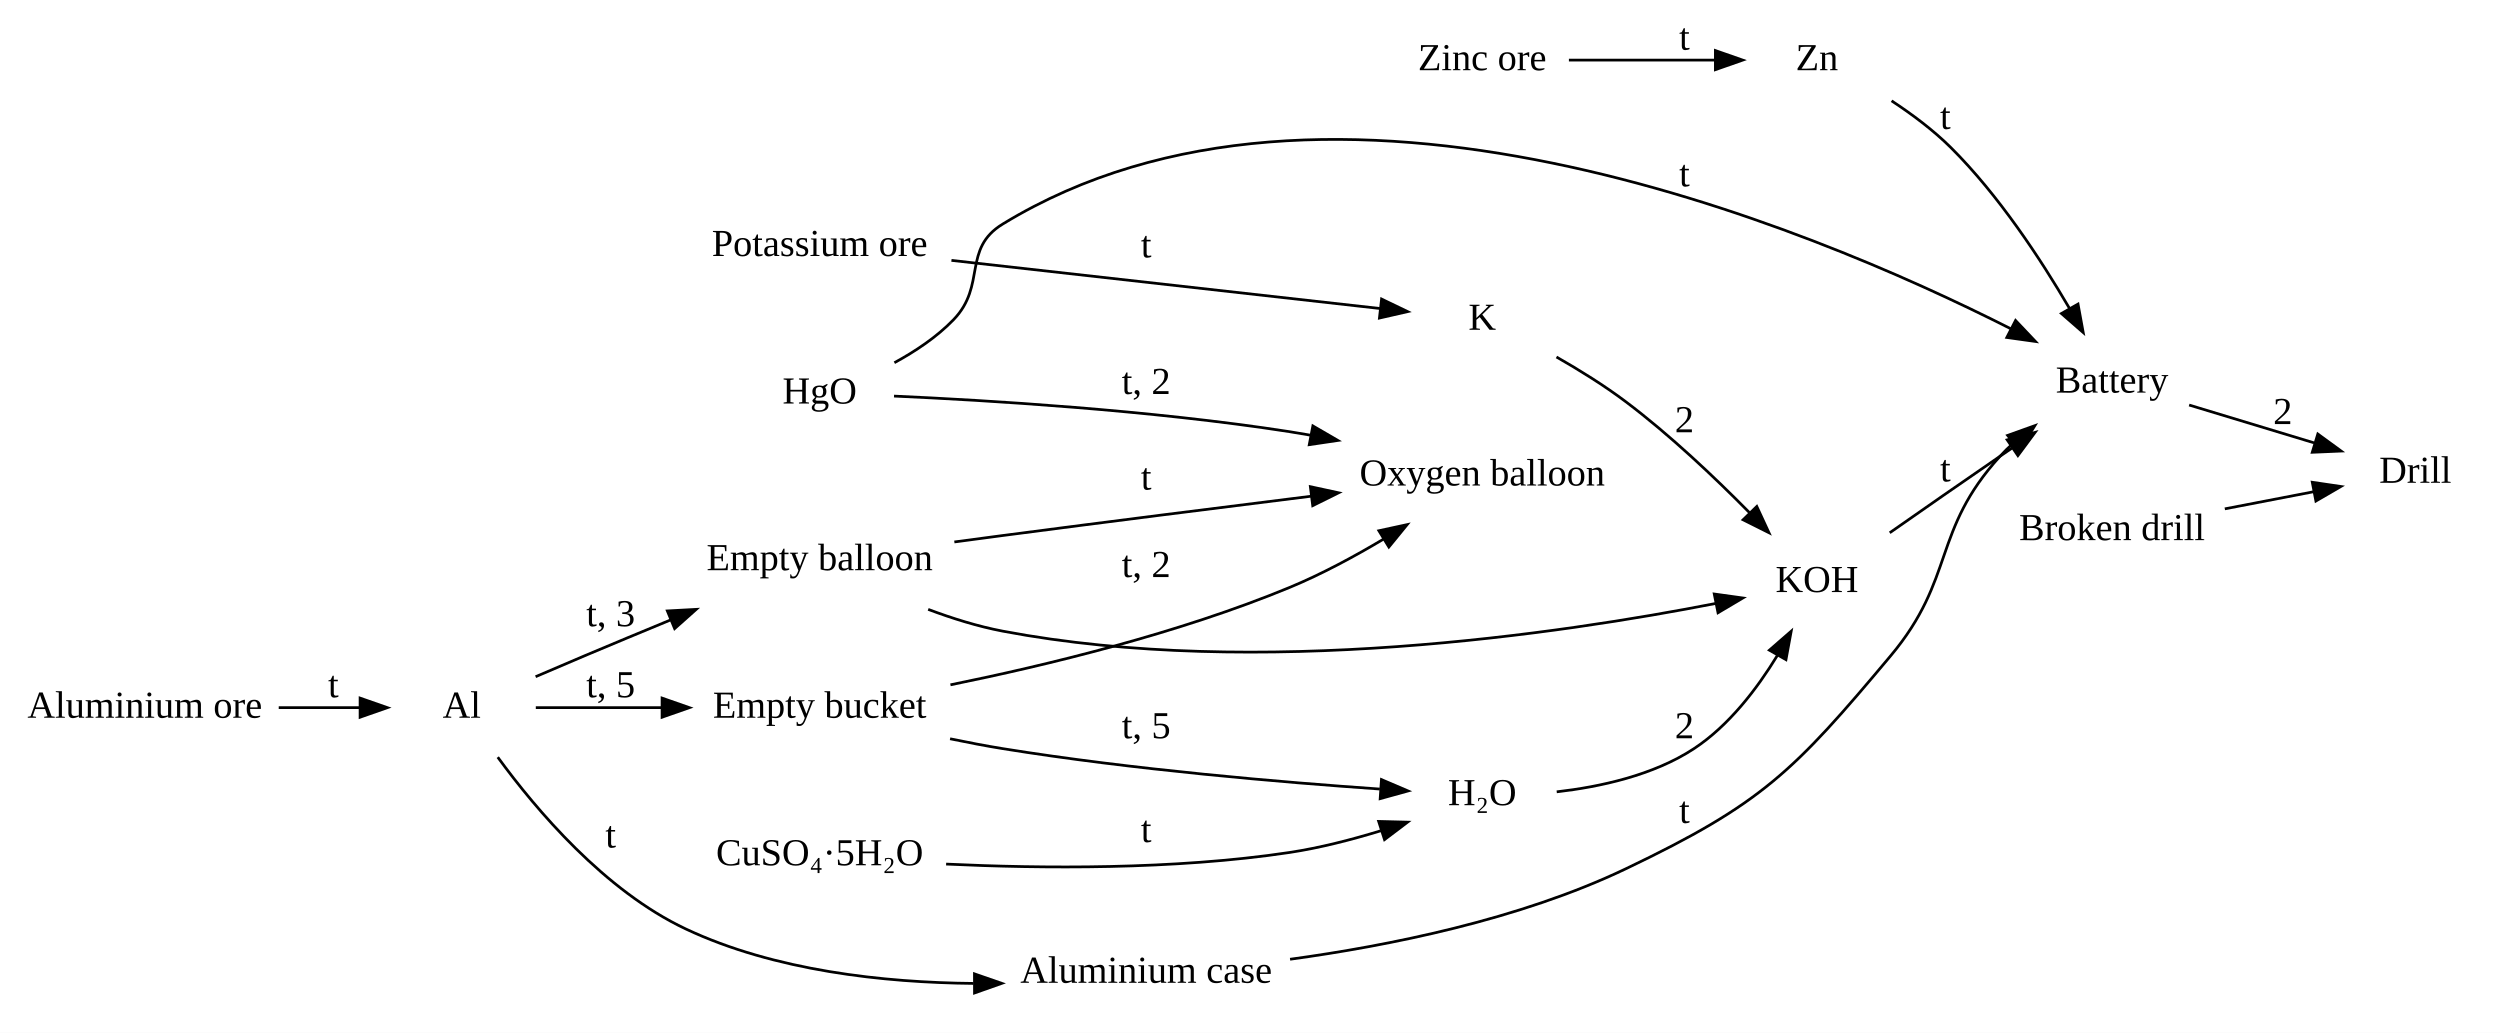
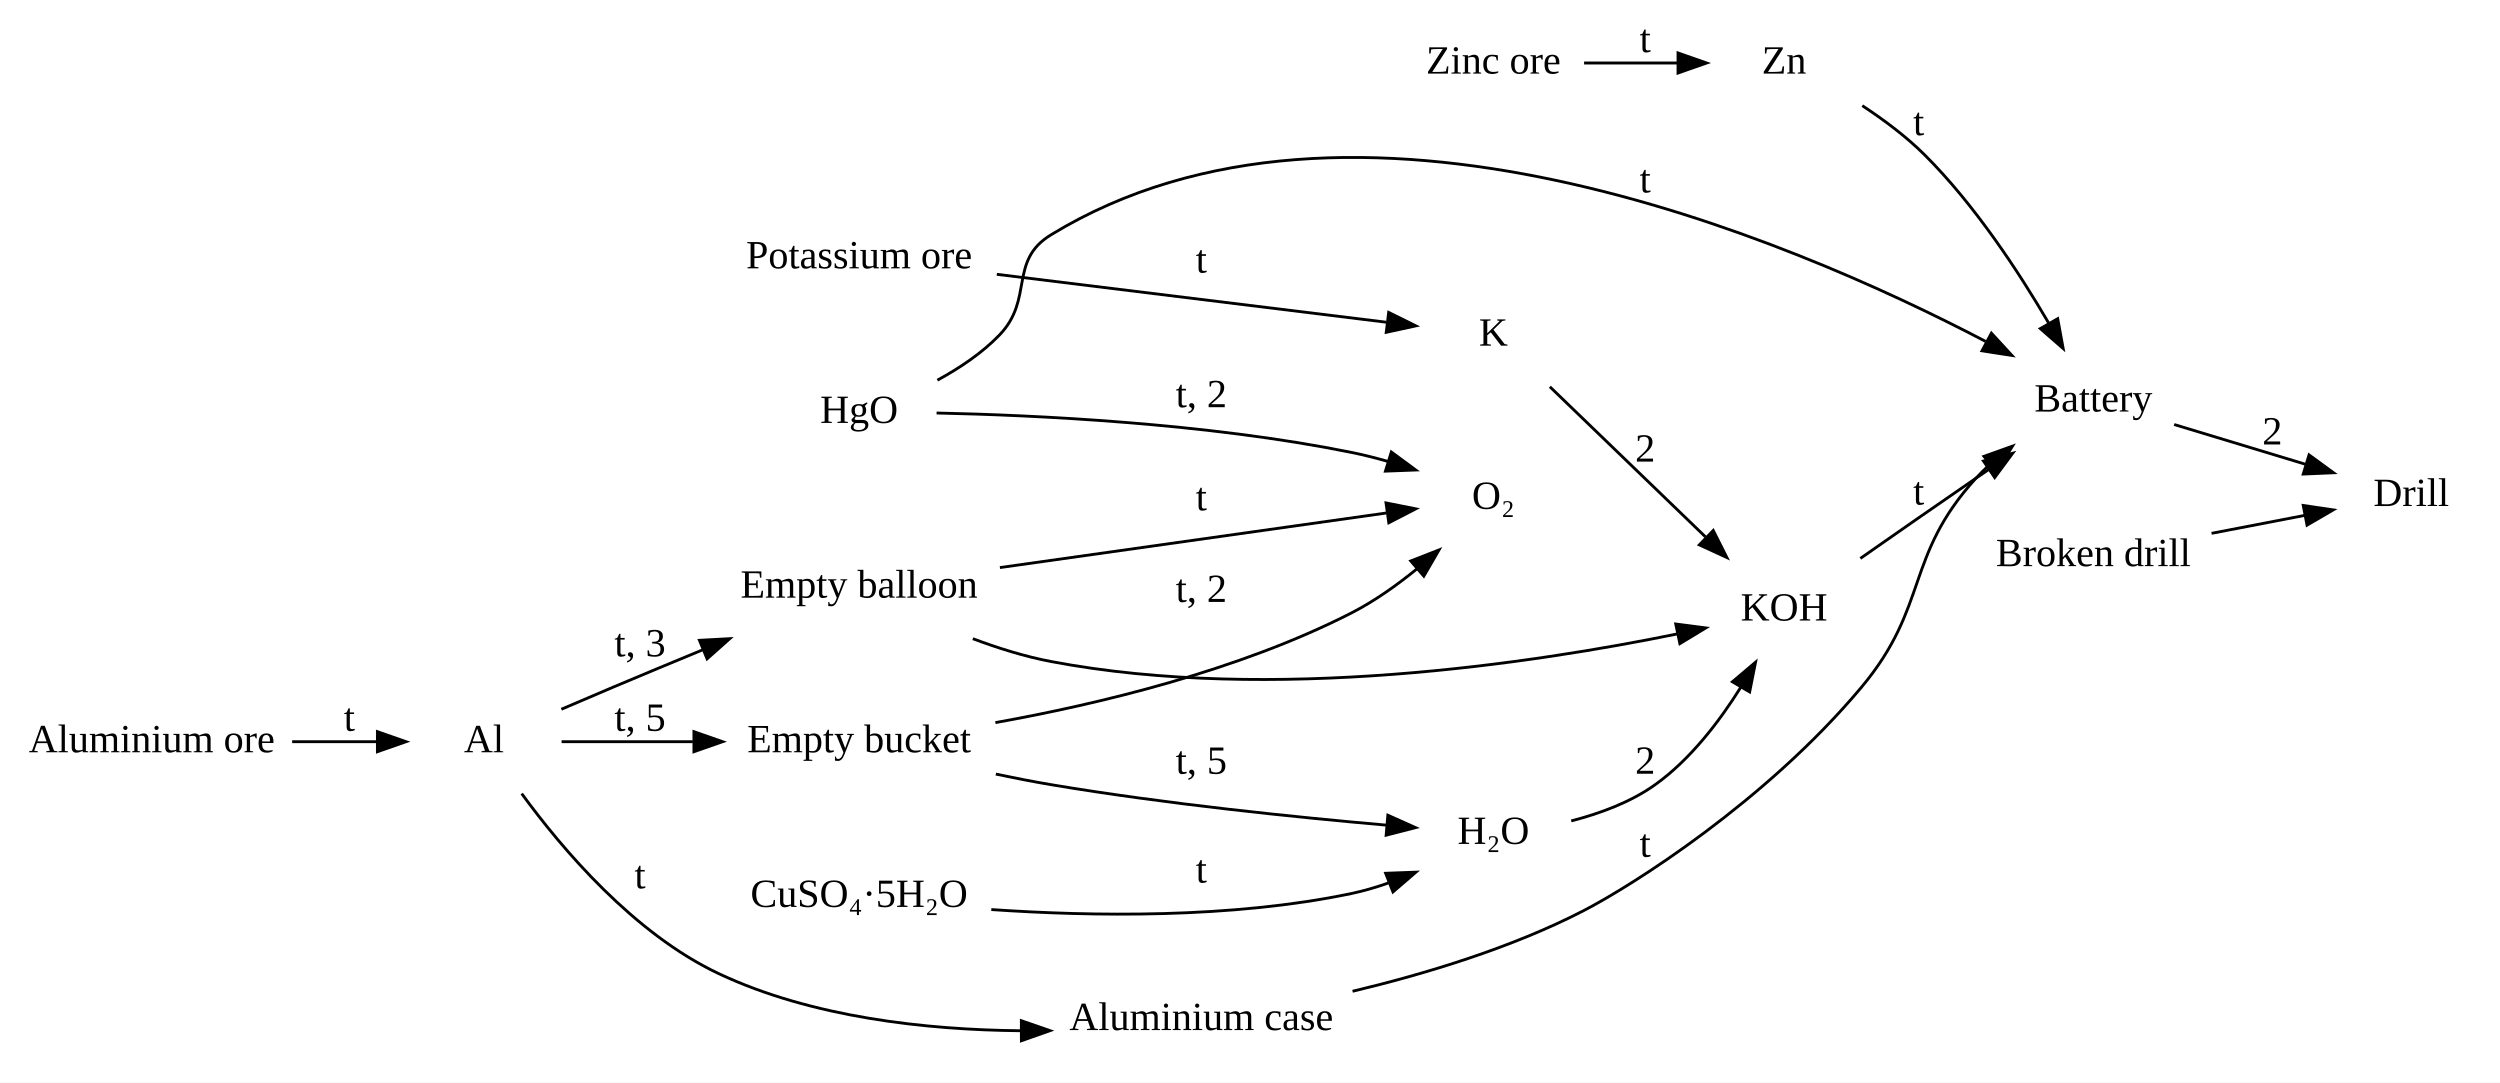
- <svg xmlns="http://www.w3.org/2000/svg" width="915pt" height="378pt" viewBox="0.00 0.00 915.00 378.00">
+ <svg xmlns="http://www.w3.org/2000/svg" width="873pt" height="378pt" viewBox="0.00 0.00 873.00 378.00">
  <g id="graph0" class="graph" transform="scale(1 1) rotate(0) translate(4 374)">
-     <polygon fill="white" stroke="none" points="-4,4 -4,-374 911,-374 911,4 -4,4" />
+     <polygon fill="white" stroke="none" points="-4,4 -4,-374 869,-374 869,4 -4,4" />
    <g id="node1" class="node">
      <text text-anchor="middle" x="49" y="-111.3" font-family="Times New Roman,serif" font-size="14.00">Aluminium ore</text>
    </g>
    <g id="node2" class="node">
      <text text-anchor="middle" x="165" y="-111.3" font-family="Times New Roman,serif" font-size="14.00">Al</text>
    </g>
    <g id="edge1" class="edge">
      <path fill="none" stroke="black" d="M98.016,-115C107.919,-115 118.194,-115 127.603,-115" />
      <polygon fill="black" stroke="black" points="127.792,-118.5 137.792,-115 127.792,-111.5 127.792,-118.5" />
      <text text-anchor="middle" x="118" y="-118.8" font-family="Times New Roman,serif" font-size="14.00">t</text>
    </g>
    <g id="node7" class="node">
      <text text-anchor="middle" x="296" y="-111.3" font-family="Times New Roman,serif" font-size="14.00">Empty bucket</text>
    </g>
    <g id="edge4" class="edge">
      <path fill="none" stroke="black" d="M192.105,-115C205.331,-115 221.943,-115 237.938,-115" />
      <polygon fill="black" stroke="black" points="238.317,-118.5 248.317,-115 238.317,-111.5 238.317,-118.5" />
      <text text-anchor="middle" x="219.5" y="-118.8" font-family="Times New Roman,serif" font-size="14.00">t, 5</text>
    </g>
    <g id="node8" class="node">
      <text text-anchor="middle" x="296" y="-165.3" font-family="Times New Roman,serif" font-size="14.00">Empty balloon</text>
    </g>
    <g id="edge5" class="edge">
      <path fill="none" stroke="black" d="M192.027,-126.326C197.928,-128.87 204.173,-131.543 210,-134 220.132,-138.273 230.969,-142.782 241.395,-147.09" />
      <polygon fill="black" stroke="black" points="240.245,-150.401 250.824,-150.977 242.913,-143.929 240.245,-150.401" />
      <text text-anchor="middle" x="219.5" y="-144.8" font-family="Times New Roman,serif" font-size="14.00">t, 3</text>
    </g>
    <g id="node13" class="node">
      <text text-anchor="middle" x="415.5" y="-14.3" font-family="Times New Roman,serif" font-size="14.00">Aluminium case</text>
    </g>
    <g id="edge11" class="edge">
      <path fill="none" stroke="black" d="M178.176,-96.873C192.247,-77.592 217.316,-47.986 247,-34 279.549,-18.664 319.551,-14.382 352.3,-14.066" />
      <polygon fill="black" stroke="black" points="352.65,-17.567 362.66,-14.094 352.669,-10.567 352.65,-17.567" />
      <text text-anchor="middle" x="219.5" y="-63.8" font-family="Times New Roman,serif" font-size="14.00">t</text>
    </g>
    <g id="node3" class="node">
      <text text-anchor="middle" x="296" y="-280.3" font-family="Times New Roman,serif" font-size="14.00">Potassium ore</text>
    </g>
    <g id="node4" class="node">
-       <text text-anchor="middle" x="538.5" y="-253.3" font-family="Times New Roman,serif" font-size="14.00">K</text>
+       <text text-anchor="middle" x="517.5" y="-253.3" font-family="Times New Roman,serif" font-size="14.00">K</text>
    </g>
    <g id="edge2" class="edge">
-       <path fill="none" stroke="black" d="M344.228,-278.698C390.258,-273.53 459.262,-265.783 501.163,-261.079" />
-       <polygon fill="black" stroke="black" points="501.654,-264.546 511.201,-259.953 500.873,-257.59 501.654,-264.546" />
-       <text text-anchor="middle" x="415.5" y="-279.8" font-family="Times New Roman,serif" font-size="14.00">t</text>
+       <path fill="none" stroke="black" d="M344.088,-278.208C384.79,-273.201 442.782,-266.068 480.034,-261.486" />
+       <polygon fill="black" stroke="black" points="480.924,-264.903 490.422,-260.208 480.07,-257.955 480.924,-264.903" />
+       <text text-anchor="middle" x="415.5" y="-278.8" font-family="Times New Roman,serif" font-size="14.00">t</text>
    </g>
    <g id="node15" class="node">
-       <text text-anchor="middle" x="661" y="-157.3" font-family="Times New Roman,serif" font-size="14.00">KOH</text>
+       <text text-anchor="middle" x="619" y="-157.3" font-family="Times New Roman,serif" font-size="14.00">KOH</text>
    </g>
    <g id="edge16" class="edge">
-       <path fill="none" stroke="black" d="M565.669,-243.343C574.03,-238.568 583.147,-232.912 591,-227 607.163,-214.832 623.598,-199.265 636.371,-186.306" />
-       <polygon fill="black" stroke="black" points="638.987,-188.636 643.439,-179.022 633.963,-183.761 638.987,-188.636" />
-       <text text-anchor="middle" x="612.5" y="-215.8" font-family="Times New Roman,serif" font-size="14.00">2</text>
+       <path fill="none" stroke="black" d="M537.215,-238.943C552.544,-224.154 574.418,-203.049 591.539,-186.53" />
+       <polygon fill="black" stroke="black" points="594.264,-188.764 599.03,-179.302 589.404,-183.727 594.264,-188.764" />
+       <text text-anchor="middle" x="570.5" y="-212.8" font-family="Times New Roman,serif" font-size="14.00">2</text>
    </g>
    <g id="node5" class="node">
-       <text text-anchor="middle" x="538.5" y="-348.3" font-family="Times New Roman,serif" font-size="14.00">Zinc ore</text>
+       <text text-anchor="middle" x="517.5" y="-348.3" font-family="Times New Roman,serif" font-size="14.00">Zinc ore</text>
    </g>
    <g id="node6" class="node">
-       <text text-anchor="middle" x="661" y="-348.3" font-family="Times New Roman,serif" font-size="14.00">Zn</text>
+       <text text-anchor="middle" x="619" y="-348.3" font-family="Times New Roman,serif" font-size="14.00">Zn</text>
    </g>
    <g id="edge3" class="edge">
-       <path fill="none" stroke="black" d="M570.219,-352C586.503,-352 606.61,-352 623.666,-352" />
-       <polygon fill="black" stroke="black" points="623.829,-355.5 633.829,-352 623.829,-348.5 623.829,-355.5" />
-       <text text-anchor="middle" x="612.5" y="-355.8" font-family="Times New Roman,serif" font-size="14.00">t</text>
+       <path fill="none" stroke="black" d="M549.165,-352C559.443,-352 571.002,-352 581.671,-352" />
+       <polygon fill="black" stroke="black" points="581.963,-355.5 591.963,-352 581.963,-348.5 581.963,-355.5" />
+       <text text-anchor="middle" x="570.5" y="-355.8" font-family="Times New Roman,serif" font-size="14.00">t</text>
    </g>
    <g id="node14" class="node">
-       <text text-anchor="middle" x="769" y="-230.3" font-family="Times New Roman,serif" font-size="14.00">Battery</text>
+       <text text-anchor="middle" x="727" y="-230.3" font-family="Times New Roman,serif" font-size="14.00">Battery</text>
    </g>
    <g id="edge14" class="edge">
-       <path fill="none" stroke="black" d="M688.312,-337.103C695.779,-332.199 703.609,-326.357 710,-320 727.505,-302.588 742.896,-279.16 753.416,-261.154" />
-       <polygon fill="black" stroke="black" points="756.555,-262.715 758.459,-252.292 750.471,-259.252 756.555,-262.715" />
-       <text text-anchor="middle" x="708" y="-326.8" font-family="Times New Roman,serif" font-size="14.00">t</text>
+       <path fill="none" stroke="black" d="M646.312,-337.103C653.779,-332.199 661.609,-326.357 668,-320 685.505,-302.588 700.896,-279.16 711.416,-261.154" />
+       <polygon fill="black" stroke="black" points="714.555,-262.715 716.459,-252.292 708.471,-259.252 714.555,-262.715" />
+       <text text-anchor="middle" x="666" y="-326.8" font-family="Times New Roman,serif" font-size="14.00">t</text>
    </g>
    <g id="node10" class="node">
-       <text text-anchor="middle" x="538.5" y="-196.3" font-family="Times New Roman,serif" font-size="14.00">Oxygen balloon</text>
+       <text text-anchor="middle" x="517.5" y="-196.3" font-family="Times New Roman,serif" font-size="14.00">O₂</text>
    </g>
    <g id="edge8" class="edge">
-       <path fill="none" stroke="black" d="M343.864,-123.352C378.886,-130.472 427.496,-142.236 468,-159 479.63,-163.813 491.656,-170.298 502.369,-176.688" />
-       <polygon fill="black" stroke="black" points="500.667,-179.75 511.022,-181.995 504.327,-173.783 500.667,-179.75" />
-       <text text-anchor="middle" x="415.5" y="-162.8" font-family="Times New Roman,serif" font-size="14.00">t, 2</text>
+       <path fill="none" stroke="black" d="M343.592,-121.662C379.128,-128.043 428.521,-139.773 468,-160 475.959,-164.078 483.792,-169.643 490.764,-175.326" />
+       <polygon fill="black" stroke="black" points="488.64,-178.115 498.509,-181.969 493.197,-172.802 488.64,-178.115" />
+       <text text-anchor="middle" x="415.5" y="-163.8" font-family="Times New Roman,serif" font-size="14.00">t, 2</text>
    </g>
    <g id="node11" class="node">
-       <text text-anchor="middle" x="538.5" y="-79.3" font-family="Times New Roman,serif" font-size="14.00">H₂O</text>
+       <text text-anchor="middle" x="517.5" y="-79.3" font-family="Times New Roman,serif" font-size="14.00">H₂O</text>
    </g>
    <g id="edge9" class="edge">
-       <path fill="none" stroke="black" d="M343.729,-103.612C350.178,-102.266 356.736,-101.013 363,-100 410.382,-92.339 465.601,-87.666 501.024,-85.206" />
-       <polygon fill="black" stroke="black" points="501.608,-88.675 511.351,-84.513 501.14,-81.691 501.608,-88.675" />
+       <path fill="none" stroke="black" d="M343.742,-103.689C350.189,-102.331 356.743,-101.054 363,-100 402.907,-93.277 449.117,-88.572 480.324,-85.843" />
+       <polygon fill="black" stroke="black" points="480.635,-89.329 490.302,-84.993 480.041,-82.354 480.635,-89.329" />
      <text text-anchor="middle" x="415.5" y="-103.8" font-family="Times New Roman,serif" font-size="14.00">t, 5</text>
    </g>
    <g id="edge7" class="edge">
-       <path fill="none" stroke="black" d="M345.294,-175.643C351.256,-176.446 357.267,-177.248 363,-178 400.452,-182.914 442.454,-188.216 475.865,-192.384" />
-       <polygon fill="black" stroke="black" points="475.587,-195.876 485.943,-193.639 476.452,-188.93 475.587,-195.876" />
-       <text text-anchor="middle" x="415.5" y="-194.8" font-family="Times New Roman,serif" font-size="14.00">t</text>
+       <path fill="none" stroke="black" d="M345.17,-175.803C385.831,-181.546 443.164,-189.643 480.084,-194.857" />
+       <polygon fill="black" stroke="black" points="479.994,-198.379 490.386,-196.312 480.973,-191.448 479.994,-198.379" />
+       <text text-anchor="middle" x="415.5" y="-195.8" font-family="Times New Roman,serif" font-size="14.00">t</text>
    </g>
    <g id="edge18" class="edge">
-       <path fill="none" stroke="black" d="M335.716,-150.971C344.503,-147.668 353.926,-144.723 363,-143 455.926,-125.356 567.861,-142.16 624.073,-153.161" />
-       <polygon fill="black" stroke="black" points="623.41,-156.597 633.904,-155.138 624.79,-149.735 623.41,-156.597" />
+       <path fill="none" stroke="black" d="M335.716,-150.971C344.503,-147.668 353.926,-144.723 363,-143 439.935,-128.392 531.958,-142.473 581.72,-152.634" />
+       <polygon fill="black" stroke="black" points="581.17,-156.095 591.677,-154.731 582.613,-149.245 581.17,-156.095" />
    </g>
    <g id="node9" class="node">
      <text text-anchor="middle" x="296" y="-226.3" font-family="Times New Roman,serif" font-size="14.00">HgO</text>
    </g>
    <g id="edge6" class="edge">
-       <path fill="none" stroke="black" d="M323.211,-229.032C356.888,-227.518 417.078,-223.904 468,-216 470.516,-215.61 473.076,-215.179 475.657,-214.716" />
-       <polygon fill="black" stroke="black" points="476.505,-218.117 485.666,-212.795 475.186,-211.243 476.505,-218.117" />
-       <text text-anchor="middle" x="415.5" y="-229.8" font-family="Times New Roman,serif" font-size="14.00">t, 2</text>
+       <path fill="none" stroke="black" d="M323.051,-229.777C356.811,-229.054 417.352,-226.276 468,-216 472.155,-215.157 476.449,-214.071 480.686,-212.862" />
+       <polygon fill="black" stroke="black" points="481.852,-216.165 490.377,-209.874 479.789,-209.476 481.852,-216.165" />
+       <text text-anchor="middle" x="415.5" y="-231.8" font-family="Times New Roman,serif" font-size="14.00">t, 2</text>
    </g>
    <g id="edge12" class="edge">
-       <path fill="none" stroke="black" d="M323.344,-241.245C330.982,-245.396 338.897,-250.665 345,-257 357.136,-269.598 348.068,-282.889 363,-292 482.199,-364.736 657.163,-291.555 731.949,-253.672" />
-       <polygon fill="black" stroke="black" points="733.695,-256.71 740.983,-249.019 730.49,-250.487 733.695,-256.71" />
-       <text text-anchor="middle" x="612.5" y="-305.8" font-family="Times New Roman,serif" font-size="14.00">t</text>
+       <path fill="none" stroke="black" d="M323.344,-241.245C330.982,-245.396 338.897,-250.665 345,-257 357.136,-269.598 348.068,-282.889 363,-292 467.843,-355.976 620.196,-290.987 689.378,-254.777" />
+       <polygon fill="black" stroke="black" points="691.396,-257.667 698.575,-249.875 688.104,-251.49 691.396,-257.667" />
+       <text text-anchor="middle" x="570.5" y="-306.8" font-family="Times New Roman,serif" font-size="14.00">t</text>
    </g>
    <g id="edge17" class="edge">
-       <path fill="none" stroke="black" d="M565.758,-84.191C581.431,-85.977 601.114,-90.198 616,-100 628.775,-108.412 639.072,-121.898 646.483,-134.053" />
-       <polygon fill="black" stroke="black" points="643.584,-136.033 651.582,-142.982 649.663,-132.563 643.584,-136.033" />
-       <text text-anchor="middle" x="612.5" y="-103.8" font-family="Times New Roman,serif" font-size="14.00">2</text>
+       <path fill="none" stroke="black" d="M544.671,-87.335C554.516,-89.871 565.398,-93.838 574,-100 586.266,-108.786 596.423,-122.068 603.876,-133.997" />
+       <polygon fill="black" stroke="black" points="600.947,-135.92 609.039,-142.759 606.978,-132.366 600.947,-135.92" />
+       <text text-anchor="middle" x="570.5" y="-103.8" font-family="Times New Roman,serif" font-size="14.00">2</text>
    </g>
    <g id="node12" class="node">
      <text text-anchor="middle" x="296" y="-57.3" font-family="Times New Roman,serif" font-size="14.00">CuSO₄·5H₂O</text>
    </g>
    <g id="edge10" class="edge">
-       <path fill="none" stroke="black" d="M342.278,-57.747C376.906,-56.107 425.727,-55.627 468,-62 479.051,-63.666 490.784,-66.697 501.401,-69.948" />
-       <polygon fill="black" stroke="black" points="500.588,-73.363 511.179,-73.094 502.732,-66.699 500.588,-73.363" />
+       <path fill="none" stroke="black" d="M342.168,-56.381C376.949,-53.993 426.019,-53.173 468,-62 472.243,-62.892 476.571,-64.17 480.81,-65.662" />
+       <polygon fill="black" stroke="black" points="479.866,-69.051 490.453,-69.447 482.423,-62.535 479.866,-69.051" />
      <text text-anchor="middle" x="415.5" y="-65.8" font-family="Times New Roman,serif" font-size="14.00">t</text>
    </g>
    <g id="edge15" class="edge">
-       <path fill="none" stroke="black" d="M468.164,-22.912C504.012,-27.81 552.116,-37.416 591,-56 640.913,-79.855 652.472,-91.596 688,-134 711.76,-162.358 703.077,-179.659 728,-207 729.513,-208.66 731.149,-210.269 732.863,-211.818" />
-       <polygon fill="black" stroke="black" points="730.786,-214.64 740.761,-218.212 735.191,-209.2 730.786,-214.64" />
-       <text text-anchor="middle" x="612.5" y="-72.8" font-family="Times New Roman,serif" font-size="14.00">t</text>
+       <path fill="none" stroke="black" d="M468.309,-27.843C493.547,-33.871 523.808,-42.98 549,-56 565.803,-64.684 612.683,-94.201 646,-134 669.748,-162.368 661.077,-179.659 686,-207 687.513,-208.66 689.149,-210.269 690.863,-211.818" />
+       <polygon fill="black" stroke="black" points="688.786,-214.64 698.761,-218.212 693.191,-209.2 688.786,-214.64" />
+       <text text-anchor="middle" x="570.5" y="-74.8" font-family="Times New Roman,serif" font-size="14.00">t</text>
    </g>
    <g id="node17" class="node">
-       <text text-anchor="middle" x="880" y="-197.3" font-family="Times New Roman,serif" font-size="14.00">Drill</text>
+       <text text-anchor="middle" x="838" y="-197.3" font-family="Times New Roman,serif" font-size="14.00">Drill</text>
    </g>
    <g id="edge20" class="edge">
-       <path fill="none" stroke="black" d="M797.224,-225.758C811.057,-221.57 828.049,-216.426 842.953,-211.913" />
-       <polygon fill="black" stroke="black" points="844.317,-215.157 852.873,-208.91 842.288,-208.458 844.317,-215.157" />
-       <text text-anchor="middle" x="831.5" y="-218.8" font-family="Times New Roman,serif" font-size="14.00">2</text>
+       <path fill="none" stroke="black" d="M755.224,-225.758C769.057,-221.57 786.049,-216.426 800.953,-211.913" />
+       <polygon fill="black" stroke="black" points="802.317,-215.157 810.873,-208.91 800.288,-208.458 802.317,-215.157" />
+       <text text-anchor="middle" x="789.5" y="-218.8" font-family="Times New Roman,serif" font-size="14.00">2</text>
    </g>
    <g id="edge13" class="edge">
-       <path fill="none" stroke="black" d="M687.64,-179.002C699.836,-187.532 714.64,-197.836 728,-207 729.425,-207.977 730.88,-208.973 732.351,-209.976" />
-       <polygon fill="black" stroke="black" points="730.614,-213.028 740.852,-215.755 734.549,-207.239 730.614,-213.028" />
-       <text text-anchor="middle" x="708" y="-197.8" font-family="Times New Roman,serif" font-size="14.00">t</text>
+       <path fill="none" stroke="black" d="M645.64,-179.002C657.836,-187.532 672.64,-197.836 686,-207 687.425,-207.977 688.88,-208.973 690.351,-209.976" />
+       <polygon fill="black" stroke="black" points="688.614,-213.028 698.852,-215.755 692.549,-207.239 688.614,-213.028" />
+       <text text-anchor="middle" x="666" y="-197.8" font-family="Times New Roman,serif" font-size="14.00">t</text>
    </g>
    <g id="node16" class="node">
-       <text text-anchor="middle" x="769" y="-176.3" font-family="Times New Roman,serif" font-size="14.00">Broken drill</text>
+       <text text-anchor="middle" x="727" y="-176.3" font-family="Times New Roman,serif" font-size="14.00">Broken drill</text>
    </g>
    <g id="edge19" class="edge">
-       <path fill="none" stroke="black" d="M810.278,-187.76C820.921,-189.81 832.342,-192.011 842.758,-194.018" />
-       <polygon fill="black" stroke="black" points="842.29,-197.492 852.772,-195.947 843.614,-190.618 842.29,-197.492" />
+       <path fill="none" stroke="black" d="M768.278,-187.76C778.921,-189.81 790.342,-192.011 800.758,-194.018" />
+       <polygon fill="black" stroke="black" points="800.29,-197.492 810.772,-195.947 801.614,-190.618 800.29,-197.492" />
    </g>
  </g>
</svg>
